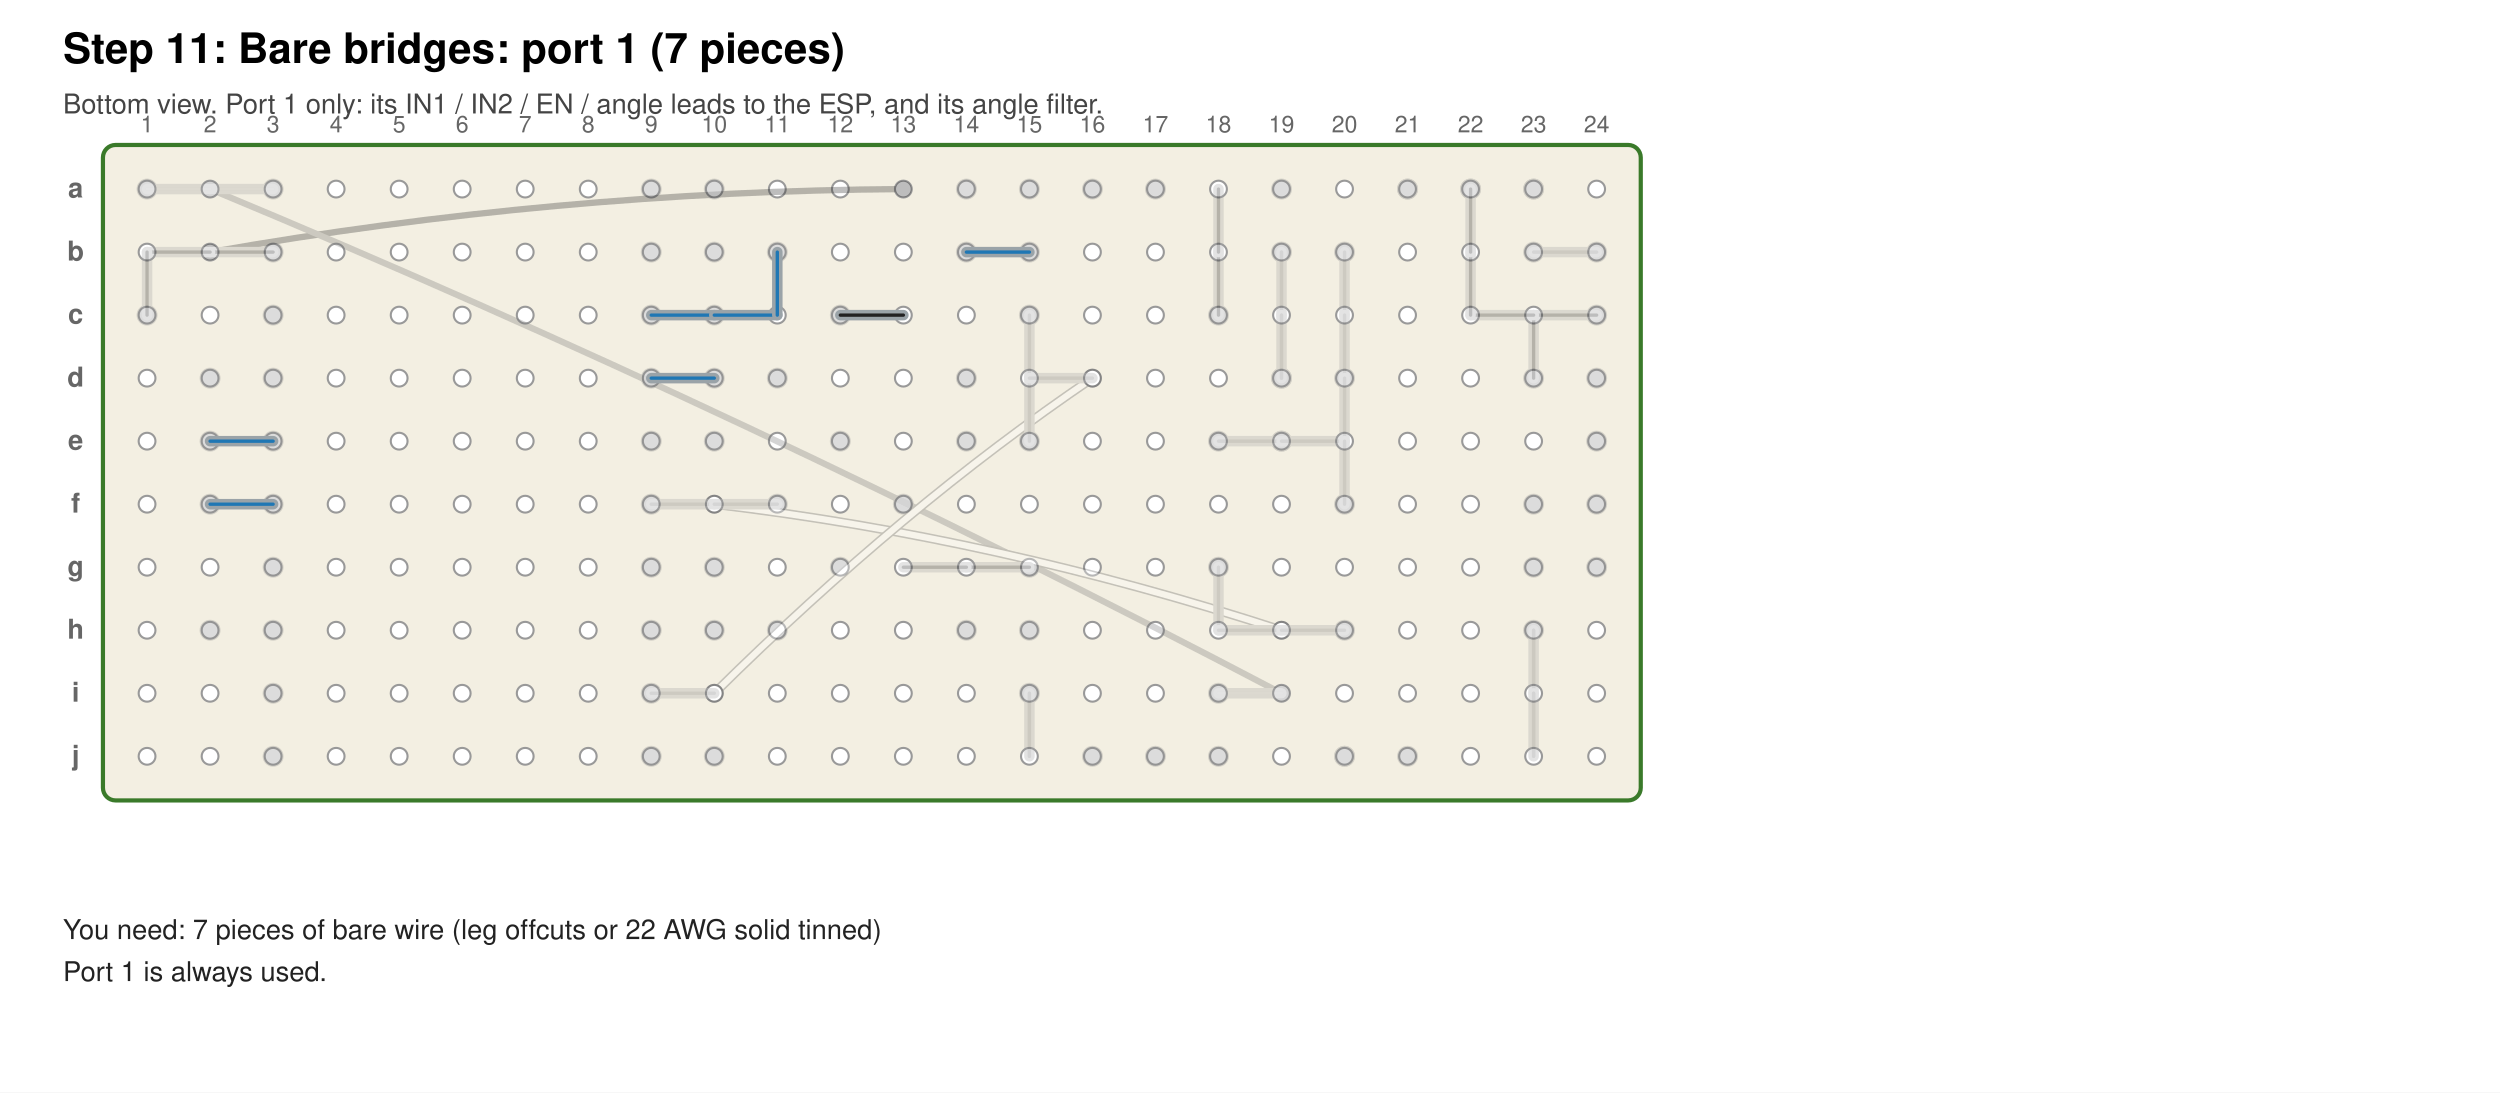
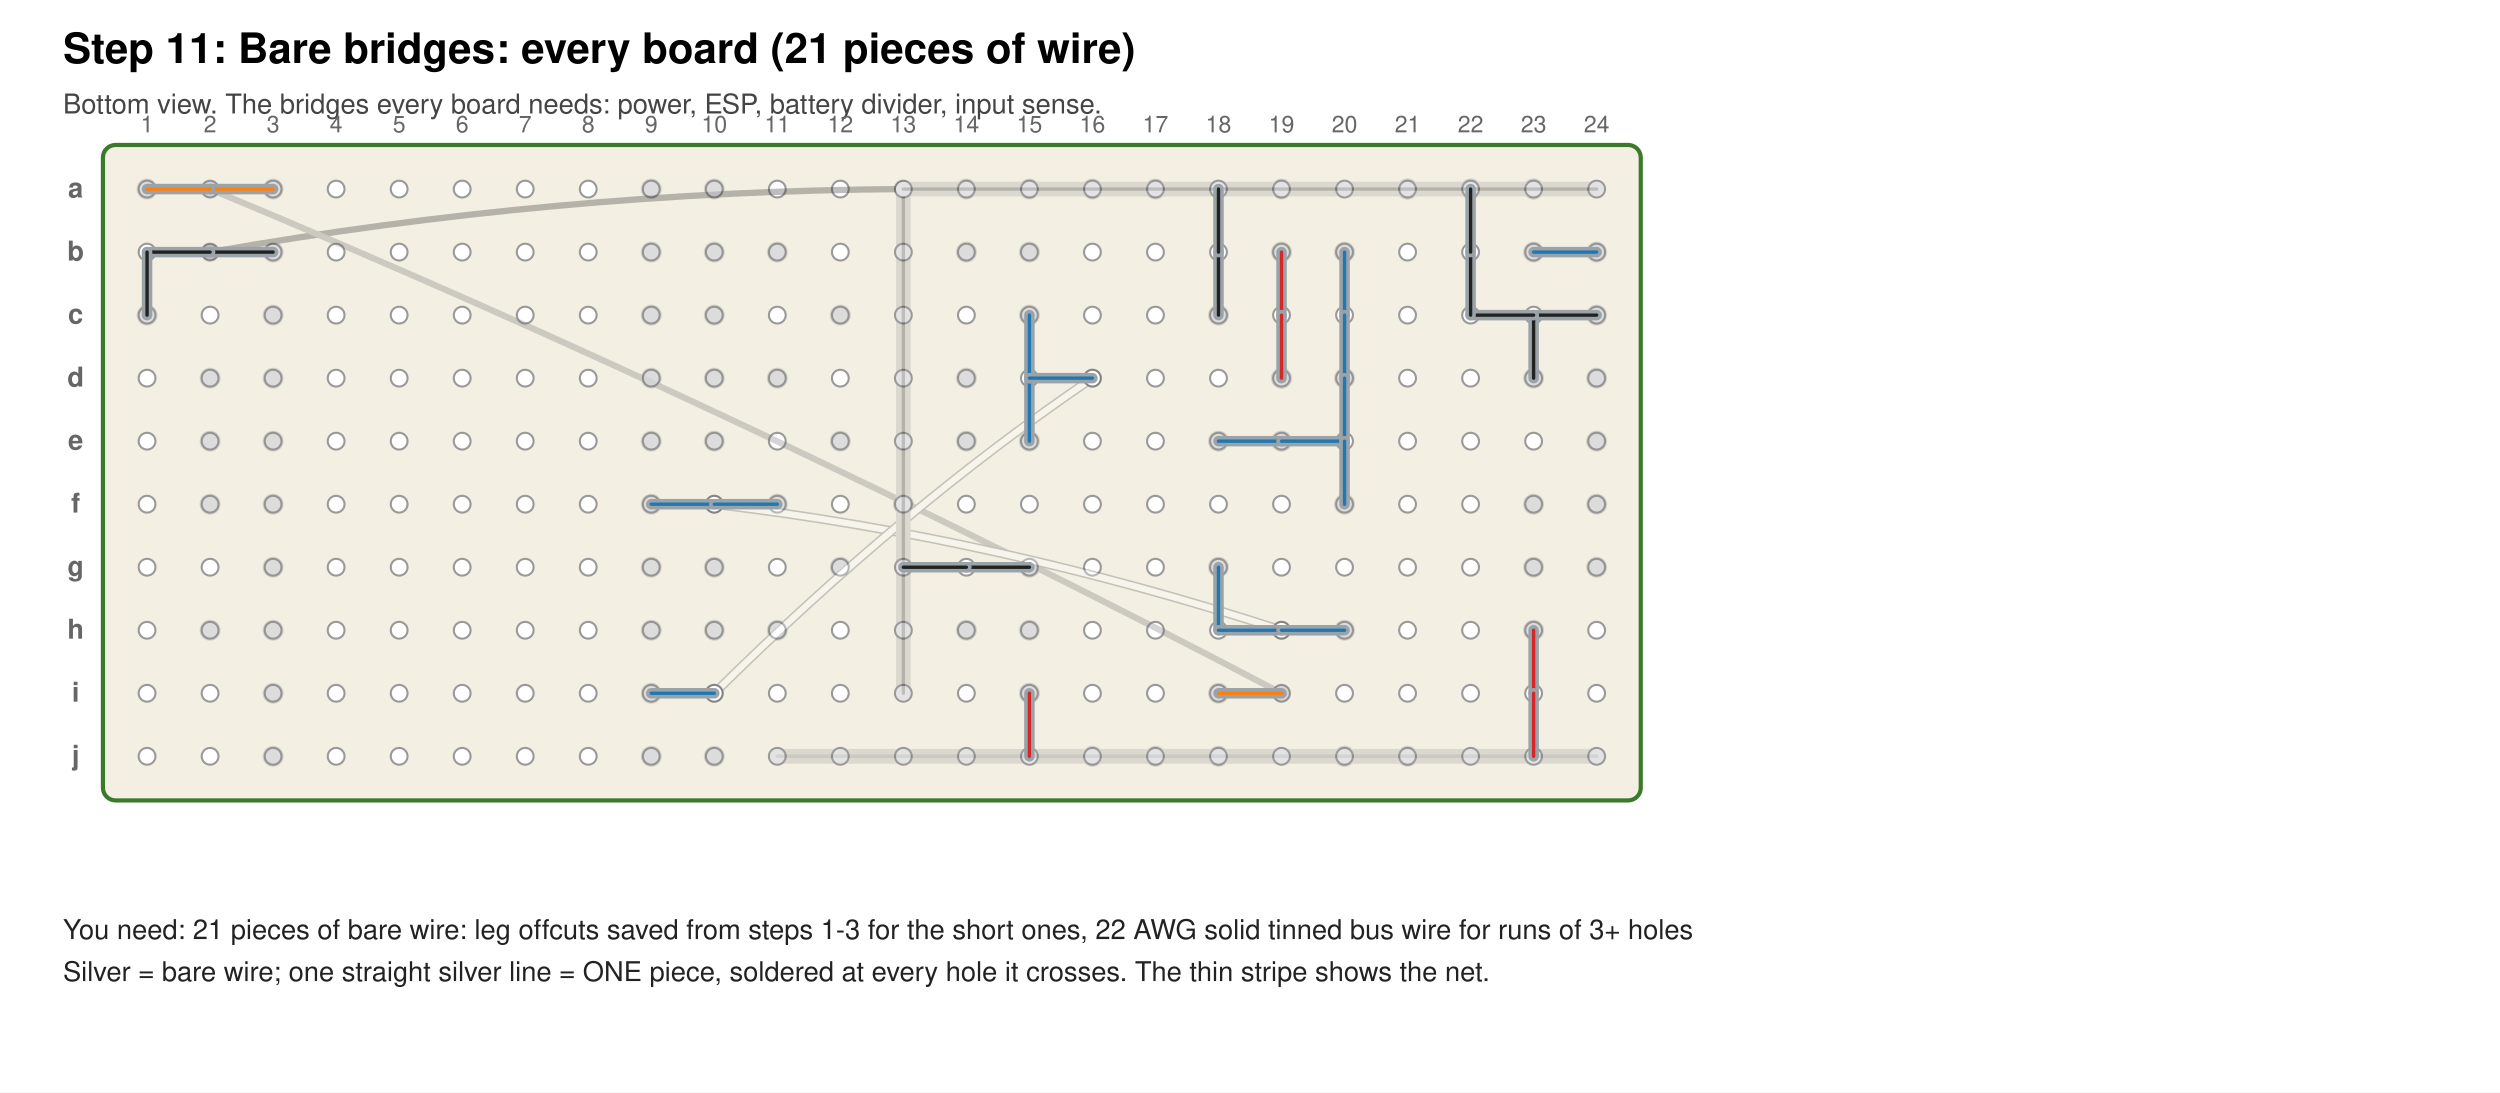
<svg xmlns="http://www.w3.org/2000/svg" width="1190" height="520" font-family="Helvetica,Arial">
  <defs>
    <filter id="mute">
      <feColorMatrix type="saturate" values="0" />
    </filter>
  </defs>
  <rect width="100%" height="100%" fill="#ffffff" />
-   <text x="30" y="30" font-size="20" font-weight="bold">Step 11: Bare bridges: port 1 (7 pieces)</text>
-   <text x="30" y="54" font-size="13" fill="#444">Bottom view. Port 1 only: its IN1 / IN2 / EN / angle leads to the ESP, and its angle filter.</text>
+   <text x="30" y="30" font-size="20" font-weight="bold">Step 11: Bare bridges: every board (21 pieces of wire)</text>
+   <text x="30" y="54" font-size="13" fill="#444">Bottom view. The bridges every board needs: power, ESP, battery divider, input sense.</text>
  <rect x="49" y="69" width="732" height="312" rx="6" fill="#f3efe2" stroke="#3a7a2a" stroke-width="2" />
  <text x="70" y="63" font-size="11" fill="#666" text-anchor="middle">1</text>
  <text x="100" y="63" font-size="11" fill="#666" text-anchor="middle">2</text>
  <text x="130" y="63" font-size="11" fill="#666" text-anchor="middle">3</text>
  <text x="160" y="63" font-size="11" fill="#666" text-anchor="middle">4</text>
  <text x="190" y="63" font-size="11" fill="#666" text-anchor="middle">5</text>
  <text x="220" y="63" font-size="11" fill="#666" text-anchor="middle">6</text>
  <text x="250" y="63" font-size="11" fill="#666" text-anchor="middle">7</text>
  <text x="280" y="63" font-size="11" fill="#666" text-anchor="middle">8</text>
  <text x="310" y="63" font-size="11" fill="#666" text-anchor="middle">9</text>
  <text x="340" y="63" font-size="11" fill="#666" text-anchor="middle">10</text>
  <text x="370" y="63" font-size="11" fill="#666" text-anchor="middle">11</text>
  <text x="400" y="63" font-size="11" fill="#666" text-anchor="middle">12</text>
  <text x="430" y="63" font-size="11" fill="#666" text-anchor="middle">13</text>
  <text x="460" y="63" font-size="11" fill="#666" text-anchor="middle">14</text>
  <text x="490" y="63" font-size="11" fill="#666" text-anchor="middle">15</text>
  <text x="520" y="63" font-size="11" fill="#666" text-anchor="middle">16</text>
  <text x="550" y="63" font-size="11" fill="#666" text-anchor="middle">17</text>
  <text x="580" y="63" font-size="11" fill="#666" text-anchor="middle">18</text>
  <text x="610" y="63" font-size="11" fill="#666" text-anchor="middle">19</text>
  <text x="640" y="63" font-size="11" fill="#666" text-anchor="middle">20</text>
  <text x="670" y="63" font-size="11" fill="#666" text-anchor="middle">21</text>
  <text x="700" y="63" font-size="11" fill="#666" text-anchor="middle">22</text>
  <text x="730" y="63" font-size="11" fill="#666" text-anchor="middle">23</text>
  <text x="760" y="63" font-size="11" fill="#666" text-anchor="middle">24</text>
  <text x="36" y="94" font-size="13" font-weight="bold" fill="#666" text-anchor="middle">a</text>
  <text x="36" y="124" font-size="13" font-weight="bold" fill="#666" text-anchor="middle">b</text>
  <text x="36" y="154" font-size="13" font-weight="bold" fill="#666" text-anchor="middle">c</text>
  <text x="36" y="184" font-size="13" font-weight="bold" fill="#666" text-anchor="middle">d</text>
  <text x="36" y="214" font-size="13" font-weight="bold" fill="#666" text-anchor="middle">e</text>
  <text x="36" y="244" font-size="13" font-weight="bold" fill="#666" text-anchor="middle">f</text>
  <text x="36" y="274" font-size="13" font-weight="bold" fill="#666" text-anchor="middle">g</text>
  <text x="36" y="304" font-size="13" font-weight="bold" fill="#666" text-anchor="middle">h</text>
  <text x="36" y="334" font-size="13" font-weight="bold" fill="#666" text-anchor="middle">i</text>
  <text x="36" y="364" font-size="13" font-weight="bold" fill="#666" text-anchor="middle">j</text>
  <circle cx="70" cy="90" r="4" fill="#fff" stroke="#999" />
  <circle cx="70" cy="120" r="4" fill="#fff" stroke="#999" />
  <circle cx="70" cy="150" r="4" fill="#fff" stroke="#999" />
  <circle cx="70" cy="180" r="4" fill="#fff" stroke="#999" />
  <circle cx="70" cy="210" r="4" fill="#fff" stroke="#999" />
  <circle cx="70" cy="240" r="4" fill="#fff" stroke="#999" />
  <circle cx="70" cy="270" r="4" fill="#fff" stroke="#999" />
  <circle cx="70" cy="300" r="4" fill="#fff" stroke="#999" />
  <circle cx="70" cy="330" r="4" fill="#fff" stroke="#999" />
  <circle cx="70" cy="360" r="4" fill="#fff" stroke="#999" />
  <circle cx="100" cy="90" r="4" fill="#fff" stroke="#999" />
  <circle cx="100" cy="120" r="4" fill="#fff" stroke="#999" />
  <circle cx="100" cy="150" r="4" fill="#fff" stroke="#999" />
  <circle cx="100" cy="180" r="4" fill="#fff" stroke="#999" />
  <circle cx="100" cy="210" r="4" fill="#fff" stroke="#999" />
  <circle cx="100" cy="240" r="4" fill="#fff" stroke="#999" />
  <circle cx="100" cy="270" r="4" fill="#fff" stroke="#999" />
  <circle cx="100" cy="300" r="4" fill="#fff" stroke="#999" />
  <circle cx="100" cy="330" r="4" fill="#fff" stroke="#999" />
  <circle cx="100" cy="360" r="4" fill="#fff" stroke="#999" />
  <circle cx="130" cy="90" r="4" fill="#fff" stroke="#999" />
  <circle cx="130" cy="120" r="4" fill="#fff" stroke="#999" />
  <circle cx="130" cy="150" r="4" fill="#fff" stroke="#999" />
  <circle cx="130" cy="180" r="4" fill="#fff" stroke="#999" />
  <circle cx="130" cy="210" r="4" fill="#fff" stroke="#999" />
  <circle cx="130" cy="240" r="4" fill="#fff" stroke="#999" />
  <circle cx="130" cy="270" r="4" fill="#fff" stroke="#999" />
  <circle cx="130" cy="300" r="4" fill="#fff" stroke="#999" />
  <circle cx="130" cy="330" r="4" fill="#fff" stroke="#999" />
  <circle cx="130" cy="360" r="4" fill="#fff" stroke="#999" />
  <circle cx="160" cy="90" r="4" fill="#fff" stroke="#999" />
  <circle cx="160" cy="120" r="4" fill="#fff" stroke="#999" />
  <circle cx="160" cy="150" r="4" fill="#fff" stroke="#999" />
  <circle cx="160" cy="180" r="4" fill="#fff" stroke="#999" />
  <circle cx="160" cy="210" r="4" fill="#fff" stroke="#999" />
  <circle cx="160" cy="240" r="4" fill="#fff" stroke="#999" />
  <circle cx="160" cy="270" r="4" fill="#fff" stroke="#999" />
  <circle cx="160" cy="300" r="4" fill="#fff" stroke="#999" />
  <circle cx="160" cy="330" r="4" fill="#fff" stroke="#999" />
  <circle cx="160" cy="360" r="4" fill="#fff" stroke="#999" />
  <circle cx="190" cy="90" r="4" fill="#fff" stroke="#999" />
  <circle cx="190" cy="120" r="4" fill="#fff" stroke="#999" />
  <circle cx="190" cy="150" r="4" fill="#fff" stroke="#999" />
  <circle cx="190" cy="180" r="4" fill="#fff" stroke="#999" />
  <circle cx="190" cy="210" r="4" fill="#fff" stroke="#999" />
  <circle cx="190" cy="240" r="4" fill="#fff" stroke="#999" />
  <circle cx="190" cy="270" r="4" fill="#fff" stroke="#999" />
  <circle cx="190" cy="300" r="4" fill="#fff" stroke="#999" />
  <circle cx="190" cy="330" r="4" fill="#fff" stroke="#999" />
  <circle cx="190" cy="360" r="4" fill="#fff" stroke="#999" />
  <circle cx="220" cy="90" r="4" fill="#fff" stroke="#999" />
  <circle cx="220" cy="120" r="4" fill="#fff" stroke="#999" />
  <circle cx="220" cy="150" r="4" fill="#fff" stroke="#999" />
  <circle cx="220" cy="180" r="4" fill="#fff" stroke="#999" />
  <circle cx="220" cy="210" r="4" fill="#fff" stroke="#999" />
  <circle cx="220" cy="240" r="4" fill="#fff" stroke="#999" />
  <circle cx="220" cy="270" r="4" fill="#fff" stroke="#999" />
  <circle cx="220" cy="300" r="4" fill="#fff" stroke="#999" />
  <circle cx="220" cy="330" r="4" fill="#fff" stroke="#999" />
  <circle cx="220" cy="360" r="4" fill="#fff" stroke="#999" />
  <circle cx="250" cy="90" r="4" fill="#fff" stroke="#999" />
  <circle cx="250" cy="120" r="4" fill="#fff" stroke="#999" />
  <circle cx="250" cy="150" r="4" fill="#fff" stroke="#999" />
  <circle cx="250" cy="180" r="4" fill="#fff" stroke="#999" />
  <circle cx="250" cy="210" r="4" fill="#fff" stroke="#999" />
  <circle cx="250" cy="240" r="4" fill="#fff" stroke="#999" />
  <circle cx="250" cy="270" r="4" fill="#fff" stroke="#999" />
  <circle cx="250" cy="300" r="4" fill="#fff" stroke="#999" />
  <circle cx="250" cy="330" r="4" fill="#fff" stroke="#999" />
  <circle cx="250" cy="360" r="4" fill="#fff" stroke="#999" />
  <circle cx="280" cy="90" r="4" fill="#fff" stroke="#999" />
  <circle cx="280" cy="120" r="4" fill="#fff" stroke="#999" />
  <circle cx="280" cy="150" r="4" fill="#fff" stroke="#999" />
  <circle cx="280" cy="180" r="4" fill="#fff" stroke="#999" />
  <circle cx="280" cy="210" r="4" fill="#fff" stroke="#999" />
  <circle cx="280" cy="240" r="4" fill="#fff" stroke="#999" />
  <circle cx="280" cy="270" r="4" fill="#fff" stroke="#999" />
  <circle cx="280" cy="300" r="4" fill="#fff" stroke="#999" />
  <circle cx="280" cy="330" r="4" fill="#fff" stroke="#999" />
  <circle cx="280" cy="360" r="4" fill="#fff" stroke="#999" />
  <circle cx="310" cy="90" r="4" fill="#fff" stroke="#999" />
  <circle cx="310" cy="120" r="4" fill="#fff" stroke="#999" />
  <circle cx="310" cy="150" r="4" fill="#fff" stroke="#999" />
  <circle cx="310" cy="180" r="4" fill="#fff" stroke="#999" />
  <circle cx="310" cy="210" r="4" fill="#fff" stroke="#999" />
  <circle cx="310" cy="240" r="4" fill="#fff" stroke="#999" />
  <circle cx="310" cy="270" r="4" fill="#fff" stroke="#999" />
  <circle cx="310" cy="300" r="4" fill="#fff" stroke="#999" />
  <circle cx="310" cy="330" r="4" fill="#fff" stroke="#999" />
  <circle cx="310" cy="360" r="4" fill="#fff" stroke="#999" />
  <circle cx="340" cy="90" r="4" fill="#fff" stroke="#999" />
  <circle cx="340" cy="120" r="4" fill="#fff" stroke="#999" />
  <circle cx="340" cy="150" r="4" fill="#fff" stroke="#999" />
  <circle cx="340" cy="180" r="4" fill="#fff" stroke="#999" />
  <circle cx="340" cy="210" r="4" fill="#fff" stroke="#999" />
  <circle cx="340" cy="240" r="4" fill="#fff" stroke="#999" />
  <circle cx="340" cy="270" r="4" fill="#fff" stroke="#999" />
  <circle cx="340" cy="300" r="4" fill="#fff" stroke="#999" />
  <circle cx="340" cy="330" r="4" fill="#fff" stroke="#999" />
  <circle cx="340" cy="360" r="4" fill="#fff" stroke="#999" />
  <circle cx="370" cy="90" r="4" fill="#fff" stroke="#999" />
  <circle cx="370" cy="120" r="4" fill="#fff" stroke="#999" />
  <circle cx="370" cy="150" r="4" fill="#fff" stroke="#999" />
  <circle cx="370" cy="180" r="4" fill="#fff" stroke="#999" />
  <circle cx="370" cy="210" r="4" fill="#fff" stroke="#999" />
  <circle cx="370" cy="240" r="4" fill="#fff" stroke="#999" />
  <circle cx="370" cy="270" r="4" fill="#fff" stroke="#999" />
  <circle cx="370" cy="300" r="4" fill="#fff" stroke="#999" />
  <circle cx="370" cy="330" r="4" fill="#fff" stroke="#999" />
  <circle cx="370" cy="360" r="4" fill="#fff" stroke="#999" />
  <circle cx="400" cy="90" r="4" fill="#fff" stroke="#999" />
  <circle cx="400" cy="120" r="4" fill="#fff" stroke="#999" />
  <circle cx="400" cy="150" r="4" fill="#fff" stroke="#999" />
  <circle cx="400" cy="180" r="4" fill="#fff" stroke="#999" />
  <circle cx="400" cy="210" r="4" fill="#fff" stroke="#999" />
  <circle cx="400" cy="240" r="4" fill="#fff" stroke="#999" />
  <circle cx="400" cy="270" r="4" fill="#fff" stroke="#999" />
  <circle cx="400" cy="300" r="4" fill="#fff" stroke="#999" />
  <circle cx="400" cy="330" r="4" fill="#fff" stroke="#999" />
  <circle cx="400" cy="360" r="4" fill="#fff" stroke="#999" />
  <circle cx="430" cy="90" r="4" fill="#fff" stroke="#999" />
  <circle cx="430" cy="120" r="4" fill="#fff" stroke="#999" />
  <circle cx="430" cy="150" r="4" fill="#fff" stroke="#999" />
  <circle cx="430" cy="180" r="4" fill="#fff" stroke="#999" />
  <circle cx="430" cy="210" r="4" fill="#fff" stroke="#999" />
  <circle cx="430" cy="240" r="4" fill="#fff" stroke="#999" />
  <circle cx="430" cy="270" r="4" fill="#fff" stroke="#999" />
  <circle cx="430" cy="300" r="4" fill="#fff" stroke="#999" />
  <circle cx="430" cy="330" r="4" fill="#fff" stroke="#999" />
  <circle cx="430" cy="360" r="4" fill="#fff" stroke="#999" />
  <circle cx="460" cy="90" r="4" fill="#fff" stroke="#999" />
  <circle cx="460" cy="120" r="4" fill="#fff" stroke="#999" />
  <circle cx="460" cy="150" r="4" fill="#fff" stroke="#999" />
  <circle cx="460" cy="180" r="4" fill="#fff" stroke="#999" />
  <circle cx="460" cy="210" r="4" fill="#fff" stroke="#999" />
  <circle cx="460" cy="240" r="4" fill="#fff" stroke="#999" />
  <circle cx="460" cy="270" r="4" fill="#fff" stroke="#999" />
  <circle cx="460" cy="300" r="4" fill="#fff" stroke="#999" />
  <circle cx="460" cy="330" r="4" fill="#fff" stroke="#999" />
  <circle cx="460" cy="360" r="4" fill="#fff" stroke="#999" />
  <circle cx="490" cy="90" r="4" fill="#fff" stroke="#999" />
  <circle cx="490" cy="120" r="4" fill="#fff" stroke="#999" />
  <circle cx="490" cy="150" r="4" fill="#fff" stroke="#999" />
  <circle cx="490" cy="180" r="4" fill="#fff" stroke="#999" />
  <circle cx="490" cy="210" r="4" fill="#fff" stroke="#999" />
  <circle cx="490" cy="240" r="4" fill="#fff" stroke="#999" />
  <circle cx="490" cy="270" r="4" fill="#fff" stroke="#999" />
  <circle cx="490" cy="300" r="4" fill="#fff" stroke="#999" />
  <circle cx="490" cy="330" r="4" fill="#fff" stroke="#999" />
  <circle cx="490" cy="360" r="4" fill="#fff" stroke="#999" />
  <circle cx="520" cy="90" r="4" fill="#fff" stroke="#999" />
  <circle cx="520" cy="120" r="4" fill="#fff" stroke="#999" />
  <circle cx="520" cy="150" r="4" fill="#fff" stroke="#999" />
  <circle cx="520" cy="180" r="4" fill="#fff" stroke="#999" />
  <circle cx="520" cy="210" r="4" fill="#fff" stroke="#999" />
  <circle cx="520" cy="240" r="4" fill="#fff" stroke="#999" />
  <circle cx="520" cy="270" r="4" fill="#fff" stroke="#999" />
  <circle cx="520" cy="300" r="4" fill="#fff" stroke="#999" />
  <circle cx="520" cy="330" r="4" fill="#fff" stroke="#999" />
  <circle cx="520" cy="360" r="4" fill="#fff" stroke="#999" />
  <circle cx="550" cy="90" r="4" fill="#fff" stroke="#999" />
  <circle cx="550" cy="120" r="4" fill="#fff" stroke="#999" />
  <circle cx="550" cy="150" r="4" fill="#fff" stroke="#999" />
  <circle cx="550" cy="180" r="4" fill="#fff" stroke="#999" />
  <circle cx="550" cy="210" r="4" fill="#fff" stroke="#999" />
  <circle cx="550" cy="240" r="4" fill="#fff" stroke="#999" />
  <circle cx="550" cy="270" r="4" fill="#fff" stroke="#999" />
  <circle cx="550" cy="300" r="4" fill="#fff" stroke="#999" />
  <circle cx="550" cy="330" r="4" fill="#fff" stroke="#999" />
  <circle cx="550" cy="360" r="4" fill="#fff" stroke="#999" />
  <circle cx="580" cy="90" r="4" fill="#fff" stroke="#999" />
  <circle cx="580" cy="120" r="4" fill="#fff" stroke="#999" />
  <circle cx="580" cy="150" r="4" fill="#fff" stroke="#999" />
  <circle cx="580" cy="180" r="4" fill="#fff" stroke="#999" />
  <circle cx="580" cy="210" r="4" fill="#fff" stroke="#999" />
  <circle cx="580" cy="240" r="4" fill="#fff" stroke="#999" />
  <circle cx="580" cy="270" r="4" fill="#fff" stroke="#999" />
  <circle cx="580" cy="300" r="4" fill="#fff" stroke="#999" />
  <circle cx="580" cy="330" r="4" fill="#fff" stroke="#999" />
  <circle cx="580" cy="360" r="4" fill="#fff" stroke="#999" />
  <circle cx="610" cy="90" r="4" fill="#fff" stroke="#999" />
  <circle cx="610" cy="120" r="4" fill="#fff" stroke="#999" />
  <circle cx="610" cy="150" r="4" fill="#fff" stroke="#999" />
  <circle cx="610" cy="180" r="4" fill="#fff" stroke="#999" />
  <circle cx="610" cy="210" r="4" fill="#fff" stroke="#999" />
  <circle cx="610" cy="240" r="4" fill="#fff" stroke="#999" />
  <circle cx="610" cy="270" r="4" fill="#fff" stroke="#999" />
  <circle cx="610" cy="300" r="4" fill="#fff" stroke="#999" />
  <circle cx="610" cy="330" r="4" fill="#fff" stroke="#999" />
  <circle cx="610" cy="360" r="4" fill="#fff" stroke="#999" />
  <circle cx="640" cy="90" r="4" fill="#fff" stroke="#999" />
  <circle cx="640" cy="120" r="4" fill="#fff" stroke="#999" />
  <circle cx="640" cy="150" r="4" fill="#fff" stroke="#999" />
  <circle cx="640" cy="180" r="4" fill="#fff" stroke="#999" />
  <circle cx="640" cy="210" r="4" fill="#fff" stroke="#999" />
  <circle cx="640" cy="240" r="4" fill="#fff" stroke="#999" />
  <circle cx="640" cy="270" r="4" fill="#fff" stroke="#999" />
  <circle cx="640" cy="300" r="4" fill="#fff" stroke="#999" />
  <circle cx="640" cy="330" r="4" fill="#fff" stroke="#999" />
  <circle cx="640" cy="360" r="4" fill="#fff" stroke="#999" />
  <circle cx="670" cy="90" r="4" fill="#fff" stroke="#999" />
  <circle cx="670" cy="120" r="4" fill="#fff" stroke="#999" />
  <circle cx="670" cy="150" r="4" fill="#fff" stroke="#999" />
  <circle cx="670" cy="180" r="4" fill="#fff" stroke="#999" />
  <circle cx="670" cy="210" r="4" fill="#fff" stroke="#999" />
  <circle cx="670" cy="240" r="4" fill="#fff" stroke="#999" />
  <circle cx="670" cy="270" r="4" fill="#fff" stroke="#999" />
  <circle cx="670" cy="300" r="4" fill="#fff" stroke="#999" />
  <circle cx="670" cy="330" r="4" fill="#fff" stroke="#999" />
  <circle cx="670" cy="360" r="4" fill="#fff" stroke="#999" />
  <circle cx="700" cy="90" r="4" fill="#fff" stroke="#999" />
  <circle cx="700" cy="120" r="4" fill="#fff" stroke="#999" />
  <circle cx="700" cy="150" r="4" fill="#fff" stroke="#999" />
  <circle cx="700" cy="180" r="4" fill="#fff" stroke="#999" />
  <circle cx="700" cy="210" r="4" fill="#fff" stroke="#999" />
  <circle cx="700" cy="240" r="4" fill="#fff" stroke="#999" />
  <circle cx="700" cy="270" r="4" fill="#fff" stroke="#999" />
  <circle cx="700" cy="300" r="4" fill="#fff" stroke="#999" />
  <circle cx="700" cy="330" r="4" fill="#fff" stroke="#999" />
  <circle cx="700" cy="360" r="4" fill="#fff" stroke="#999" />
  <circle cx="730" cy="90" r="4" fill="#fff" stroke="#999" />
  <circle cx="730" cy="120" r="4" fill="#fff" stroke="#999" />
  <circle cx="730" cy="150" r="4" fill="#fff" stroke="#999" />
  <circle cx="730" cy="180" r="4" fill="#fff" stroke="#999" />
  <circle cx="730" cy="210" r="4" fill="#fff" stroke="#999" />
  <circle cx="730" cy="240" r="4" fill="#fff" stroke="#999" />
  <circle cx="730" cy="270" r="4" fill="#fff" stroke="#999" />
  <circle cx="730" cy="300" r="4" fill="#fff" stroke="#999" />
  <circle cx="730" cy="330" r="4" fill="#fff" stroke="#999" />
  <circle cx="730" cy="360" r="4" fill="#fff" stroke="#999" />
  <circle cx="760" cy="90" r="4" fill="#fff" stroke="#999" />
  <circle cx="760" cy="120" r="4" fill="#fff" stroke="#999" />
  <circle cx="760" cy="150" r="4" fill="#fff" stroke="#999" />
  <circle cx="760" cy="180" r="4" fill="#fff" stroke="#999" />
  <circle cx="760" cy="210" r="4" fill="#fff" stroke="#999" />
  <circle cx="760" cy="240" r="4" fill="#fff" stroke="#999" />
  <circle cx="760" cy="270" r="4" fill="#fff" stroke="#999" />
  <circle cx="760" cy="300" r="4" fill="#fff" stroke="#999" />
  <circle cx="760" cy="330" r="4" fill="#fff" stroke="#999" />
  <circle cx="760" cy="360" r="4" fill="#fff" stroke="#999" />
  <g filter="url(#mute)" opacity="0.3">
    <circle cx="130" cy="90" r="5" fill="#8a8a8a" />
    <circle cx="130" cy="120" r="5" fill="#8a8a8a" />
    <circle cx="130" cy="150" r="5" fill="#8a8a8a" />
    <circle cx="130" cy="180" r="5" fill="#8a8a8a" />
    <circle cx="130" cy="210" r="5" fill="#8a8a8a" />
    <circle cx="130" cy="240" r="5" fill="#8a8a8a" />
    <circle cx="130" cy="270" r="5" fill="#8a8a8a" />
    <circle cx="130" cy="300" r="5" fill="#8a8a8a" />
    <circle cx="130" cy="330" r="5" fill="#8a8a8a" />
    <circle cx="130" cy="360" r="5" fill="#8a8a8a" />
    <circle cx="310" cy="90" r="5" fill="#8a8a8a" />
    <circle cx="310" cy="120" r="5" fill="#8a8a8a" />
    <circle cx="310" cy="150" r="5" fill="#8a8a8a" />
    <circle cx="310" cy="180" r="5" fill="#8a8a8a" />
    <circle cx="310" cy="210" r="5" fill="#8a8a8a" />
    <circle cx="310" cy="240" r="5" fill="#8a8a8a" />
    <circle cx="310" cy="270" r="5" fill="#8a8a8a" />
    <circle cx="310" cy="300" r="5" fill="#8a8a8a" />
    <circle cx="310" cy="330" r="5" fill="#8a8a8a" />
    <circle cx="310" cy="360" r="5" fill="#8a8a8a" />
    <circle cx="70" cy="90" r="5" fill="#8a8a8a" />
    <circle cx="70" cy="150" r="5" fill="#8a8a8a" />
    <circle cx="340" cy="150" r="5" fill="#8a8a8a" />
    <circle cx="400" cy="150" r="5" fill="#8a8a8a" />
    <circle cx="370" cy="120" r="5" fill="#8a8a8a" />
    <circle cx="460" cy="120" r="5" fill="#8a8a8a" />
    <circle cx="340" cy="210" r="5" fill="#8a8a8a" />
    <circle cx="400" cy="210" r="5" fill="#8a8a8a" />
    <circle cx="370" cy="180" r="5" fill="#8a8a8a" />
    <circle cx="460" cy="180" r="5" fill="#8a8a8a" />
    <circle cx="340" cy="270" r="5" fill="#8a8a8a" />
    <circle cx="400" cy="270" r="5" fill="#8a8a8a" />
    <circle cx="370" cy="300" r="5" fill="#8a8a8a" />
    <circle cx="460" cy="300" r="5" fill="#8a8a8a" />
    <circle cx="370" cy="240" r="5" fill="#8a8a8a" />
    <circle cx="430" cy="240" r="5" fill="#8a8a8a" />
    <circle cx="490" cy="150" r="5" fill="#8a8a8a" />
    <circle cx="580" cy="150" r="5" fill="#8a8a8a" />
    <circle cx="490" cy="210" r="5" fill="#8a8a8a" />
    <circle cx="580" cy="210" r="5" fill="#8a8a8a" />
    <circle cx="490" cy="270" r="5" fill="#8a8a8a" />
    <circle cx="580" cy="270" r="5" fill="#8a8a8a" />
    <circle cx="490" cy="330" r="5" fill="#8a8a8a" />
    <circle cx="580" cy="330" r="5" fill="#8a8a8a" />
    <circle cx="730" cy="120" r="5" fill="#8a8a8a" />
    <circle cx="640" cy="120" r="5" fill="#8a8a8a" />
    <circle cx="640" cy="180" r="5" fill="#8a8a8a" />
    <circle cx="730" cy="180" r="5" fill="#8a8a8a" />
    <circle cx="730" cy="240" r="5" fill="#8a8a8a" />
    <circle cx="640" cy="240" r="5" fill="#8a8a8a" />
    <circle cx="730" cy="300" r="5" fill="#8a8a8a" />
    <circle cx="640" cy="300" r="5" fill="#8a8a8a" />
    <circle cx="610" cy="90" r="5" fill="#8a8a8a" />
    <circle cx="610" cy="120" r="5" fill="#8a8a8a" />
    <circle cx="610" cy="180" r="5" fill="#8a8a8a" />
    <circle cx="610" cy="210" r="5" fill="#8a8a8a" />
    <circle cx="640" cy="360" r="5" fill="#8a8a8a" />
    <circle cx="670" cy="360" r="5" fill="#8a8a8a" />
    <circle cx="670" cy="90" r="5" fill="#8a8a8a" />
    <circle cx="700" cy="90" r="5" fill="#8a8a8a" />
    <circle cx="730" cy="90" r="5" fill="#8a8a8a" />
    <circle cx="760" cy="120" r="5" fill="#8a8a8a" />
    <circle cx="760" cy="150" r="5" fill="#8a8a8a" />
    <circle cx="760" cy="180" r="5" fill="#8a8a8a" />
    <circle cx="760" cy="210" r="5" fill="#8a8a8a" />
    <circle cx="760" cy="240" r="5" fill="#8a8a8a" />
    <circle cx="760" cy="270" r="5" fill="#8a8a8a" />
    <circle cx="730" cy="270" r="5" fill="#8a8a8a" />
    <circle cx="550" cy="90" r="5" fill="#8a8a8a" />
    <circle cx="340" cy="90" r="5" fill="#8a8a8a" />
    <circle cx="340" cy="120" r="5" fill="#8a8a8a" />
    <circle cx="100" cy="240" r="5" fill="#8a8a8a" />
    <circle cx="100" cy="210" r="5" fill="#8a8a8a" />
    <circle cx="100" cy="180" r="5" fill="#8a8a8a" />
    <circle cx="100" cy="300" r="5" fill="#8a8a8a" />
    <circle cx="340" cy="180" r="5" fill="#8a8a8a" />
    <circle cx="340" cy="300" r="5" fill="#8a8a8a" />
    <circle cx="340" cy="360" r="5" fill="#8a8a8a" />
    <circle cx="490" cy="120" r="5" fill="#8a8a8a" />
    <circle cx="460" cy="210" r="5" fill="#8a8a8a" />
    <circle cx="490" cy="300" r="5" fill="#8a8a8a" />
    <circle cx="520" cy="360" r="5" fill="#8a8a8a" />
    <circle cx="550" cy="360" r="5" fill="#8a8a8a" />
    <circle cx="580" cy="360" r="5" fill="#8a8a8a" />
    <circle cx="460" cy="90" r="5" fill="#8a8a8a" />
    <circle cx="490" cy="90" r="5" fill="#8a8a8a" />
    <circle cx="520" cy="90" r="5" fill="#8a8a8a" />
    <circle cx="610" cy="210" r="5" fill="#8a8a8a" />
    <circle cx="670" cy="90" r="5" fill="#8a8a8a" />
    <circle cx="610" cy="180" r="5" fill="#8a8a8a" />
    <circle cx="700" cy="90" r="5" fill="#8a8a8a" />
    <circle cx="640" cy="360" r="5" fill="#8a8a8a" />
    <circle cx="730" cy="90" r="5" fill="#8a8a8a" />
    <path d="M100 120 Q265 91 430 90" fill="none" stroke="#222222" stroke-width="3" />
    <circle cx="100" cy="120" r="4" fill="#222222" />
    <circle cx="430" cy="90" r="4" fill="#222222" />
    <path d="M610 330 Q355 196 100 90" fill="none" stroke="#d62728" stroke-width="3" />
    <circle cx="610" cy="330" r="4" fill="#d62728" />
    <circle cx="100" cy="90" r="4" fill="#d62728" />
    <path d="M610 300 Q475 256 340 240" fill="none" stroke="#555" stroke-width="4.5" />
    <path d="M610 300 Q475 256 340 240" fill="none" stroke="#ffffff" stroke-width="3" />
    <circle cx="610" cy="300" r="4" fill="#ffffff" stroke="#555" stroke-width="1" />
    <circle cx="340" cy="240" r="4" fill="#ffffff" stroke="#555" stroke-width="1" />
    <path d="M520 180 Q430 241 340 330" fill="none" stroke="#555" stroke-width="4.5" />
    <path d="M520 180 Q430 241 340 330" fill="none" stroke="#ffffff" stroke-width="3" />
    <circle cx="520" cy="180" r="4" fill="#ffffff" stroke="#555" stroke-width="1" />
    <circle cx="340" cy="330" r="4" fill="#ffffff" stroke="#555" stroke-width="1" />
-     <line x1="130" y1="90" x2="100" y2="90" stroke="#9aa3a8" stroke-width="5" stroke-linecap="round" />
-     <line x1="130" y1="90" x2="100" y2="90" stroke="#ff7f0e" stroke-width="1.6" stroke-linecap="round" />
-     <line x1="100" y1="90" x2="70" y2="90" stroke="#9aa3a8" stroke-width="5" stroke-linecap="round" />
-     <line x1="100" y1="90" x2="70" y2="90" stroke="#ff7f0e" stroke-width="1.6" stroke-linecap="round" />
-     <line x1="130" y1="120" x2="100" y2="120" stroke="#9aa3a8" stroke-width="5" stroke-linecap="round" />
-     <line x1="130" y1="120" x2="100" y2="120" stroke="#222222" stroke-width="1.6" stroke-linecap="round" />
-     <line x1="100" y1="120" x2="70" y2="120" stroke="#9aa3a8" stroke-width="5" stroke-linecap="round" />
-     <line x1="100" y1="120" x2="70" y2="120" stroke="#222222" stroke-width="1.6" stroke-linecap="round" />
-     <line x1="70" y1="120" x2="70" y2="150" stroke="#9aa3a8" stroke-width="5" stroke-linecap="round" />
-     <line x1="70" y1="120" x2="70" y2="150" stroke="#222222" stroke-width="1.6" stroke-linecap="round" />
-     <line x1="310" y1="240" x2="340" y2="240" stroke="#9aa3a8" stroke-width="5" stroke-linecap="round" />
-     <line x1="310" y1="240" x2="340" y2="240" stroke="#1f77b4" stroke-width="1.6" stroke-linecap="round" />
-     <line x1="340" y1="240" x2="370" y2="240" stroke="#9aa3a8" stroke-width="5" stroke-linecap="round" />
-     <line x1="340" y1="240" x2="370" y2="240" stroke="#1f77b4" stroke-width="1.6" stroke-linecap="round" />
-     <line x1="310" y1="330" x2="340" y2="330" stroke="#9aa3a8" stroke-width="5" stroke-linecap="round" />
-     <line x1="310" y1="330" x2="340" y2="330" stroke="#1f77b4" stroke-width="1.6" stroke-linecap="round" />
-     <line x1="490" y1="330" x2="490" y2="360" stroke="#9aa3a8" stroke-width="5" stroke-linecap="round" />
-     <line x1="490" y1="330" x2="490" y2="360" stroke="#d62728" stroke-width="1.6" stroke-linecap="round" />
-     <line x1="580" y1="330" x2="610" y2="330" stroke="#9aa3a8" stroke-width="5" stroke-linecap="round" />
-     <line x1="580" y1="330" x2="610" y2="330" stroke="#ff7f0e" stroke-width="1.6" stroke-linecap="round" />
-     <line x1="730" y1="300" x2="730" y2="330" stroke="#9aa3a8" stroke-width="5" stroke-linecap="round" />
-     <line x1="730" y1="300" x2="730" y2="330" stroke="#d62728" stroke-width="1.6" stroke-linecap="round" />
-     <line x1="730" y1="330" x2="730" y2="360" stroke="#9aa3a8" stroke-width="5" stroke-linecap="round" />
-     <line x1="730" y1="330" x2="730" y2="360" stroke="#d62728" stroke-width="1.6" stroke-linecap="round" />
-     <line x1="490" y1="270" x2="460" y2="270" stroke="#9aa3a8" stroke-width="5" stroke-linecap="round" />
-     <line x1="490" y1="270" x2="460" y2="270" stroke="#222222" stroke-width="1.6" stroke-linecap="round" />
-     <line x1="460" y1="270" x2="430" y2="270" stroke="#9aa3a8" stroke-width="5" stroke-linecap="round" />
-     <line x1="460" y1="270" x2="430" y2="270" stroke="#222222" stroke-width="1.6" stroke-linecap="round" />
-     <line x1="580" y1="270" x2="580" y2="300" stroke="#9aa3a8" stroke-width="5" stroke-linecap="round" />
-     <line x1="580" y1="270" x2="580" y2="300" stroke="#1f77b4" stroke-width="1.6" stroke-linecap="round" />
-     <line x1="580" y1="300" x2="610" y2="300" stroke="#9aa3a8" stroke-width="5" stroke-linecap="round" />
-     <line x1="580" y1="300" x2="610" y2="300" stroke="#1f77b4" stroke-width="1.6" stroke-linecap="round" />
-     <line x1="610" y1="300" x2="640" y2="300" stroke="#9aa3a8" stroke-width="5" stroke-linecap="round" />
-     <line x1="610" y1="300" x2="640" y2="300" stroke="#1f77b4" stroke-width="1.6" stroke-linecap="round" />
-     <line x1="580" y1="210" x2="610" y2="210" stroke="#9aa3a8" stroke-width="5" stroke-linecap="round" />
-     <line x1="580" y1="210" x2="610" y2="210" stroke="#1f77b4" stroke-width="1.6" stroke-linecap="round" />
-     <line x1="610" y1="210" x2="640" y2="210" stroke="#9aa3a8" stroke-width="5" stroke-linecap="round" />
-     <line x1="610" y1="210" x2="640" y2="210" stroke="#1f77b4" stroke-width="1.6" stroke-linecap="round" />
-     <line x1="490" y1="210" x2="490" y2="180" stroke="#9aa3a8" stroke-width="5" stroke-linecap="round" />
-     <line x1="490" y1="210" x2="490" y2="180" stroke="#1f77b4" stroke-width="1.6" stroke-linecap="round" />
-     <line x1="490" y1="180" x2="490" y2="150" stroke="#9aa3a8" stroke-width="5" stroke-linecap="round" />
-     <line x1="490" y1="180" x2="490" y2="150" stroke="#1f77b4" stroke-width="1.6" stroke-linecap="round" />
-     <line x1="490" y1="180" x2="520" y2="180" stroke="#9aa3a8" stroke-width="5" stroke-linecap="round" />
-     <line x1="490" y1="180" x2="520" y2="180" stroke="#1f77b4" stroke-width="1.6" stroke-linecap="round" />
-     <line x1="580" y1="150" x2="580" y2="120" stroke="#9aa3a8" stroke-width="5" stroke-linecap="round" />
-     <line x1="580" y1="150" x2="580" y2="120" stroke="#222222" stroke-width="1.6" stroke-linecap="round" />
-     <line x1="580" y1="120" x2="580" y2="90" stroke="#9aa3a8" stroke-width="5" stroke-linecap="round" />
-     <line x1="580" y1="120" x2="580" y2="90" stroke="#222222" stroke-width="1.6" stroke-linecap="round" />
-     <line x1="640" y1="120" x2="640" y2="150" stroke="#9aa3a8" stroke-width="5" stroke-linecap="round" />
-     <line x1="640" y1="120" x2="640" y2="150" stroke="#1f77b4" stroke-width="1.6" stroke-linecap="round" />
-     <line x1="640" y1="150" x2="640" y2="180" stroke="#9aa3a8" stroke-width="5" stroke-linecap="round" />
-     <line x1="640" y1="150" x2="640" y2="180" stroke="#1f77b4" stroke-width="1.6" stroke-linecap="round" />
-     <line x1="640" y1="180" x2="640" y2="210" stroke="#9aa3a8" stroke-width="5" stroke-linecap="round" />
-     <line x1="640" y1="180" x2="640" y2="210" stroke="#1f77b4" stroke-width="1.6" stroke-linecap="round" />
-     <line x1="640" y1="210" x2="640" y2="240" stroke="#9aa3a8" stroke-width="5" stroke-linecap="round" />
-     <line x1="640" y1="210" x2="640" y2="240" stroke="#1f77b4" stroke-width="1.6" stroke-linecap="round" />
-     <line x1="760" y1="120" x2="730" y2="120" stroke="#9aa3a8" stroke-width="5" stroke-linecap="round" />
-     <line x1="760" y1="120" x2="730" y2="120" stroke="#1f77b4" stroke-width="1.6" stroke-linecap="round" />
-     <line x1="760" y1="150" x2="730" y2="150" stroke="#9aa3a8" stroke-width="5" stroke-linecap="round" />
-     <line x1="760" y1="150" x2="730" y2="150" stroke="#222222" stroke-width="1.6" stroke-linecap="round" />
-     <line x1="730" y1="150" x2="730" y2="180" stroke="#9aa3a8" stroke-width="5" stroke-linecap="round" />
-     <line x1="730" y1="150" x2="730" y2="180" stroke="#222222" stroke-width="1.6" stroke-linecap="round" />
-     <line x1="730" y1="150" x2="700" y2="150" stroke="#9aa3a8" stroke-width="5" stroke-linecap="round" />
-     <line x1="730" y1="150" x2="700" y2="150" stroke="#222222" stroke-width="1.6" stroke-linecap="round" />
-     <line x1="700" y1="150" x2="700" y2="120" stroke="#9aa3a8" stroke-width="5" stroke-linecap="round" />
-     <line x1="700" y1="150" x2="700" y2="120" stroke="#222222" stroke-width="1.6" stroke-linecap="round" />
-     <line x1="700" y1="120" x2="700" y2="90" stroke="#9aa3a8" stroke-width="5" stroke-linecap="round" />
-     <line x1="700" y1="120" x2="700" y2="90" stroke="#222222" stroke-width="1.6" stroke-linecap="round" />
-     <line x1="610" y1="120" x2="610" y2="150" stroke="#9aa3a8" stroke-width="5" stroke-linecap="round" />
-     <line x1="610" y1="120" x2="610" y2="150" stroke="#d62728" stroke-width="1.6" stroke-linecap="round" />
-     <line x1="610" y1="150" x2="610" y2="180" stroke="#9aa3a8" stroke-width="5" stroke-linecap="round" />
-     <line x1="610" y1="150" x2="610" y2="180" stroke="#d62728" stroke-width="1.6" stroke-linecap="round" />
+     <line x1="430" y1="90" x2="430" y2="330" stroke="#9aa3a8" stroke-width="7" stroke-linecap="round" />
+     <line x1="430" y1="90" x2="430" y2="330" stroke="#222222" stroke-width="1.6" stroke-linecap="round" />
+     <line x1="430" y1="90" x2="760" y2="90" stroke="#9aa3a8" stroke-width="7" stroke-linecap="round" />
+     <line x1="430" y1="90" x2="760" y2="90" stroke="#222222" stroke-width="1.6" stroke-linecap="round" />
+     <line x1="370" y1="360" x2="760" y2="360" stroke="#9aa3a8" stroke-width="7" stroke-linecap="round" />
+     <line x1="370" y1="360" x2="760" y2="360" stroke="#d62728" stroke-width="1.6" stroke-linecap="round" />
  </g>
-   <line x1="130" y1="210" x2="100" y2="210" stroke="#9aa3a8" stroke-width="5" stroke-linecap="round" />
-   <line x1="130" y1="210" x2="100" y2="210" stroke="#1f77b4" stroke-width="1.6" stroke-linecap="round" />
-   <line x1="130" y1="240" x2="100" y2="240" stroke="#9aa3a8" stroke-width="5" stroke-linecap="round" />
-   <line x1="130" y1="240" x2="100" y2="240" stroke="#1f77b4" stroke-width="1.6" stroke-linecap="round" />
-   <line x1="310" y1="180" x2="340" y2="180" stroke="#9aa3a8" stroke-width="5" stroke-linecap="round" />
-   <line x1="310" y1="180" x2="340" y2="180" stroke="#1f77b4" stroke-width="1.6" stroke-linecap="round" />
-   <line x1="310" y1="150" x2="340" y2="150" stroke="#9aa3a8" stroke-width="5" stroke-linecap="round" />
-   <line x1="310" y1="150" x2="340" y2="150" stroke="#1f77b4" stroke-width="1.6" stroke-linecap="round" />
-   <line x1="340" y1="150" x2="370" y2="150" stroke="#9aa3a8" stroke-width="5" stroke-linecap="round" />
-   <line x1="340" y1="150" x2="370" y2="150" stroke="#1f77b4" stroke-width="1.6" stroke-linecap="round" />
-   <line x1="370" y1="150" x2="370" y2="120" stroke="#9aa3a8" stroke-width="5" stroke-linecap="round" />
-   <line x1="370" y1="150" x2="370" y2="120" stroke="#1f77b4" stroke-width="1.6" stroke-linecap="round" />
-   <line x1="460" y1="120" x2="490" y2="120" stroke="#9aa3a8" stroke-width="5" stroke-linecap="round" />
-   <line x1="460" y1="120" x2="490" y2="120" stroke="#1f77b4" stroke-width="1.6" stroke-linecap="round" />
-   <line x1="400" y1="150" x2="430" y2="150" stroke="#9aa3a8" stroke-width="5" stroke-linecap="round" />
-   <line x1="400" y1="150" x2="430" y2="150" stroke="#222222" stroke-width="1.6" stroke-linecap="round" />
-   <text x="30" y="447" font-size="13" fill="#222">You need: 7 pieces of bare wire (leg offcuts or 22 AWG solid tinned)</text>
-   <text x="30" y="467" font-size="13" fill="#222">Port 1 is always used.</text>
+   <line x1="130" y1="90" x2="100" y2="90" stroke="#9aa3a8" stroke-width="5" stroke-linecap="round" />
+   <line x1="130" y1="90" x2="100" y2="90" stroke="#ff7f0e" stroke-width="1.6" stroke-linecap="round" />
+   <line x1="100" y1="90" x2="70" y2="90" stroke="#9aa3a8" stroke-width="5" stroke-linecap="round" />
+   <line x1="100" y1="90" x2="70" y2="90" stroke="#ff7f0e" stroke-width="1.6" stroke-linecap="round" />
+   <line x1="130" y1="120" x2="100" y2="120" stroke="#9aa3a8" stroke-width="5" stroke-linecap="round" />
+   <line x1="130" y1="120" x2="100" y2="120" stroke="#222222" stroke-width="1.6" stroke-linecap="round" />
+   <line x1="100" y1="120" x2="70" y2="120" stroke="#9aa3a8" stroke-width="5" stroke-linecap="round" />
+   <line x1="100" y1="120" x2="70" y2="120" stroke="#222222" stroke-width="1.6" stroke-linecap="round" />
+   <line x1="70" y1="120" x2="70" y2="150" stroke="#9aa3a8" stroke-width="5" stroke-linecap="round" />
+   <line x1="70" y1="120" x2="70" y2="150" stroke="#222222" stroke-width="1.6" stroke-linecap="round" />
+   <line x1="310" y1="240" x2="340" y2="240" stroke="#9aa3a8" stroke-width="5" stroke-linecap="round" />
+   <line x1="310" y1="240" x2="340" y2="240" stroke="#1f77b4" stroke-width="1.6" stroke-linecap="round" />
+   <line x1="340" y1="240" x2="370" y2="240" stroke="#9aa3a8" stroke-width="5" stroke-linecap="round" />
+   <line x1="340" y1="240" x2="370" y2="240" stroke="#1f77b4" stroke-width="1.6" stroke-linecap="round" />
+   <line x1="310" y1="330" x2="340" y2="330" stroke="#9aa3a8" stroke-width="5" stroke-linecap="round" />
+   <line x1="310" y1="330" x2="340" y2="330" stroke="#1f77b4" stroke-width="1.6" stroke-linecap="round" />
+   <line x1="490" y1="330" x2="490" y2="360" stroke="#9aa3a8" stroke-width="5" stroke-linecap="round" />
+   <line x1="490" y1="330" x2="490" y2="360" stroke="#d62728" stroke-width="1.6" stroke-linecap="round" />
+   <line x1="580" y1="330" x2="610" y2="330" stroke="#9aa3a8" stroke-width="5" stroke-linecap="round" />
+   <line x1="580" y1="330" x2="610" y2="330" stroke="#ff7f0e" stroke-width="1.6" stroke-linecap="round" />
+   <line x1="730" y1="300" x2="730" y2="330" stroke="#9aa3a8" stroke-width="5" stroke-linecap="round" />
+   <line x1="730" y1="300" x2="730" y2="330" stroke="#d62728" stroke-width="1.6" stroke-linecap="round" />
+   <line x1="730" y1="330" x2="730" y2="360" stroke="#9aa3a8" stroke-width="5" stroke-linecap="round" />
+   <line x1="730" y1="330" x2="730" y2="360" stroke="#d62728" stroke-width="1.6" stroke-linecap="round" />
+   <line x1="490" y1="270" x2="460" y2="270" stroke="#9aa3a8" stroke-width="5" stroke-linecap="round" />
+   <line x1="490" y1="270" x2="460" y2="270" stroke="#222222" stroke-width="1.6" stroke-linecap="round" />
+   <line x1="460" y1="270" x2="430" y2="270" stroke="#9aa3a8" stroke-width="5" stroke-linecap="round" />
+   <line x1="460" y1="270" x2="430" y2="270" stroke="#222222" stroke-width="1.6" stroke-linecap="round" />
+   <line x1="580" y1="270" x2="580" y2="300" stroke="#9aa3a8" stroke-width="5" stroke-linecap="round" />
+   <line x1="580" y1="270" x2="580" y2="300" stroke="#1f77b4" stroke-width="1.6" stroke-linecap="round" />
+   <line x1="580" y1="300" x2="610" y2="300" stroke="#9aa3a8" stroke-width="5" stroke-linecap="round" />
+   <line x1="580" y1="300" x2="610" y2="300" stroke="#1f77b4" stroke-width="1.6" stroke-linecap="round" />
+   <line x1="610" y1="300" x2="640" y2="300" stroke="#9aa3a8" stroke-width="5" stroke-linecap="round" />
+   <line x1="610" y1="300" x2="640" y2="300" stroke="#1f77b4" stroke-width="1.6" stroke-linecap="round" />
+   <line x1="580" y1="210" x2="610" y2="210" stroke="#9aa3a8" stroke-width="5" stroke-linecap="round" />
+   <line x1="580" y1="210" x2="610" y2="210" stroke="#1f77b4" stroke-width="1.6" stroke-linecap="round" />
+   <line x1="610" y1="210" x2="640" y2="210" stroke="#9aa3a8" stroke-width="5" stroke-linecap="round" />
+   <line x1="610" y1="210" x2="640" y2="210" stroke="#1f77b4" stroke-width="1.6" stroke-linecap="round" />
+   <line x1="490" y1="210" x2="490" y2="180" stroke="#9aa3a8" stroke-width="5" stroke-linecap="round" />
+   <line x1="490" y1="210" x2="490" y2="180" stroke="#1f77b4" stroke-width="1.6" stroke-linecap="round" />
+   <line x1="490" y1="180" x2="490" y2="150" stroke="#9aa3a8" stroke-width="5" stroke-linecap="round" />
+   <line x1="490" y1="180" x2="490" y2="150" stroke="#1f77b4" stroke-width="1.6" stroke-linecap="round" />
+   <line x1="490" y1="180" x2="520" y2="180" stroke="#9aa3a8" stroke-width="5" stroke-linecap="round" />
+   <line x1="490" y1="180" x2="520" y2="180" stroke="#1f77b4" stroke-width="1.6" stroke-linecap="round" />
+   <line x1="580" y1="150" x2="580" y2="120" stroke="#9aa3a8" stroke-width="5" stroke-linecap="round" />
+   <line x1="580" y1="150" x2="580" y2="120" stroke="#222222" stroke-width="1.6" stroke-linecap="round" />
+   <line x1="580" y1="120" x2="580" y2="90" stroke="#9aa3a8" stroke-width="5" stroke-linecap="round" />
+   <line x1="580" y1="120" x2="580" y2="90" stroke="#222222" stroke-width="1.6" stroke-linecap="round" />
+   <line x1="640" y1="120" x2="640" y2="150" stroke="#9aa3a8" stroke-width="5" stroke-linecap="round" />
+   <line x1="640" y1="120" x2="640" y2="150" stroke="#1f77b4" stroke-width="1.6" stroke-linecap="round" />
+   <line x1="640" y1="150" x2="640" y2="180" stroke="#9aa3a8" stroke-width="5" stroke-linecap="round" />
+   <line x1="640" y1="150" x2="640" y2="180" stroke="#1f77b4" stroke-width="1.6" stroke-linecap="round" />
+   <line x1="640" y1="180" x2="640" y2="210" stroke="#9aa3a8" stroke-width="5" stroke-linecap="round" />
+   <line x1="640" y1="180" x2="640" y2="210" stroke="#1f77b4" stroke-width="1.6" stroke-linecap="round" />
+   <line x1="640" y1="210" x2="640" y2="240" stroke="#9aa3a8" stroke-width="5" stroke-linecap="round" />
+   <line x1="640" y1="210" x2="640" y2="240" stroke="#1f77b4" stroke-width="1.6" stroke-linecap="round" />
+   <line x1="760" y1="120" x2="730" y2="120" stroke="#9aa3a8" stroke-width="5" stroke-linecap="round" />
+   <line x1="760" y1="120" x2="730" y2="120" stroke="#1f77b4" stroke-width="1.6" stroke-linecap="round" />
+   <line x1="760" y1="150" x2="730" y2="150" stroke="#9aa3a8" stroke-width="5" stroke-linecap="round" />
+   <line x1="760" y1="150" x2="730" y2="150" stroke="#222222" stroke-width="1.6" stroke-linecap="round" />
+   <line x1="730" y1="150" x2="730" y2="180" stroke="#9aa3a8" stroke-width="5" stroke-linecap="round" />
+   <line x1="730" y1="150" x2="730" y2="180" stroke="#222222" stroke-width="1.6" stroke-linecap="round" />
+   <line x1="730" y1="150" x2="700" y2="150" stroke="#9aa3a8" stroke-width="5" stroke-linecap="round" />
+   <line x1="730" y1="150" x2="700" y2="150" stroke="#222222" stroke-width="1.6" stroke-linecap="round" />
+   <line x1="700" y1="150" x2="700" y2="120" stroke="#9aa3a8" stroke-width="5" stroke-linecap="round" />
+   <line x1="700" y1="150" x2="700" y2="120" stroke="#222222" stroke-width="1.6" stroke-linecap="round" />
+   <line x1="700" y1="120" x2="700" y2="90" stroke="#9aa3a8" stroke-width="5" stroke-linecap="round" />
+   <line x1="700" y1="120" x2="700" y2="90" stroke="#222222" stroke-width="1.6" stroke-linecap="round" />
+   <line x1="610" y1="120" x2="610" y2="150" stroke="#9aa3a8" stroke-width="5" stroke-linecap="round" />
+   <line x1="610" y1="120" x2="610" y2="150" stroke="#d62728" stroke-width="1.6" stroke-linecap="round" />
+   <line x1="610" y1="150" x2="610" y2="180" stroke="#9aa3a8" stroke-width="5" stroke-linecap="round" />
+   <line x1="610" y1="150" x2="610" y2="180" stroke="#d62728" stroke-width="1.6" stroke-linecap="round" />
+   <text x="30" y="447" font-size="13" fill="#222">You need: 21 pieces of bare wire: leg offcuts saved from steps 1-3 for the short ones, 22 AWG solid tinned bus wire for runs of 3+ holes</text>
+   <text x="30" y="467" font-size="13" fill="#222">Silver = bare wire; one straight silver line = ONE piece, soldered at every hole it crosses. The thin stripe shows the net.</text>
</svg>
